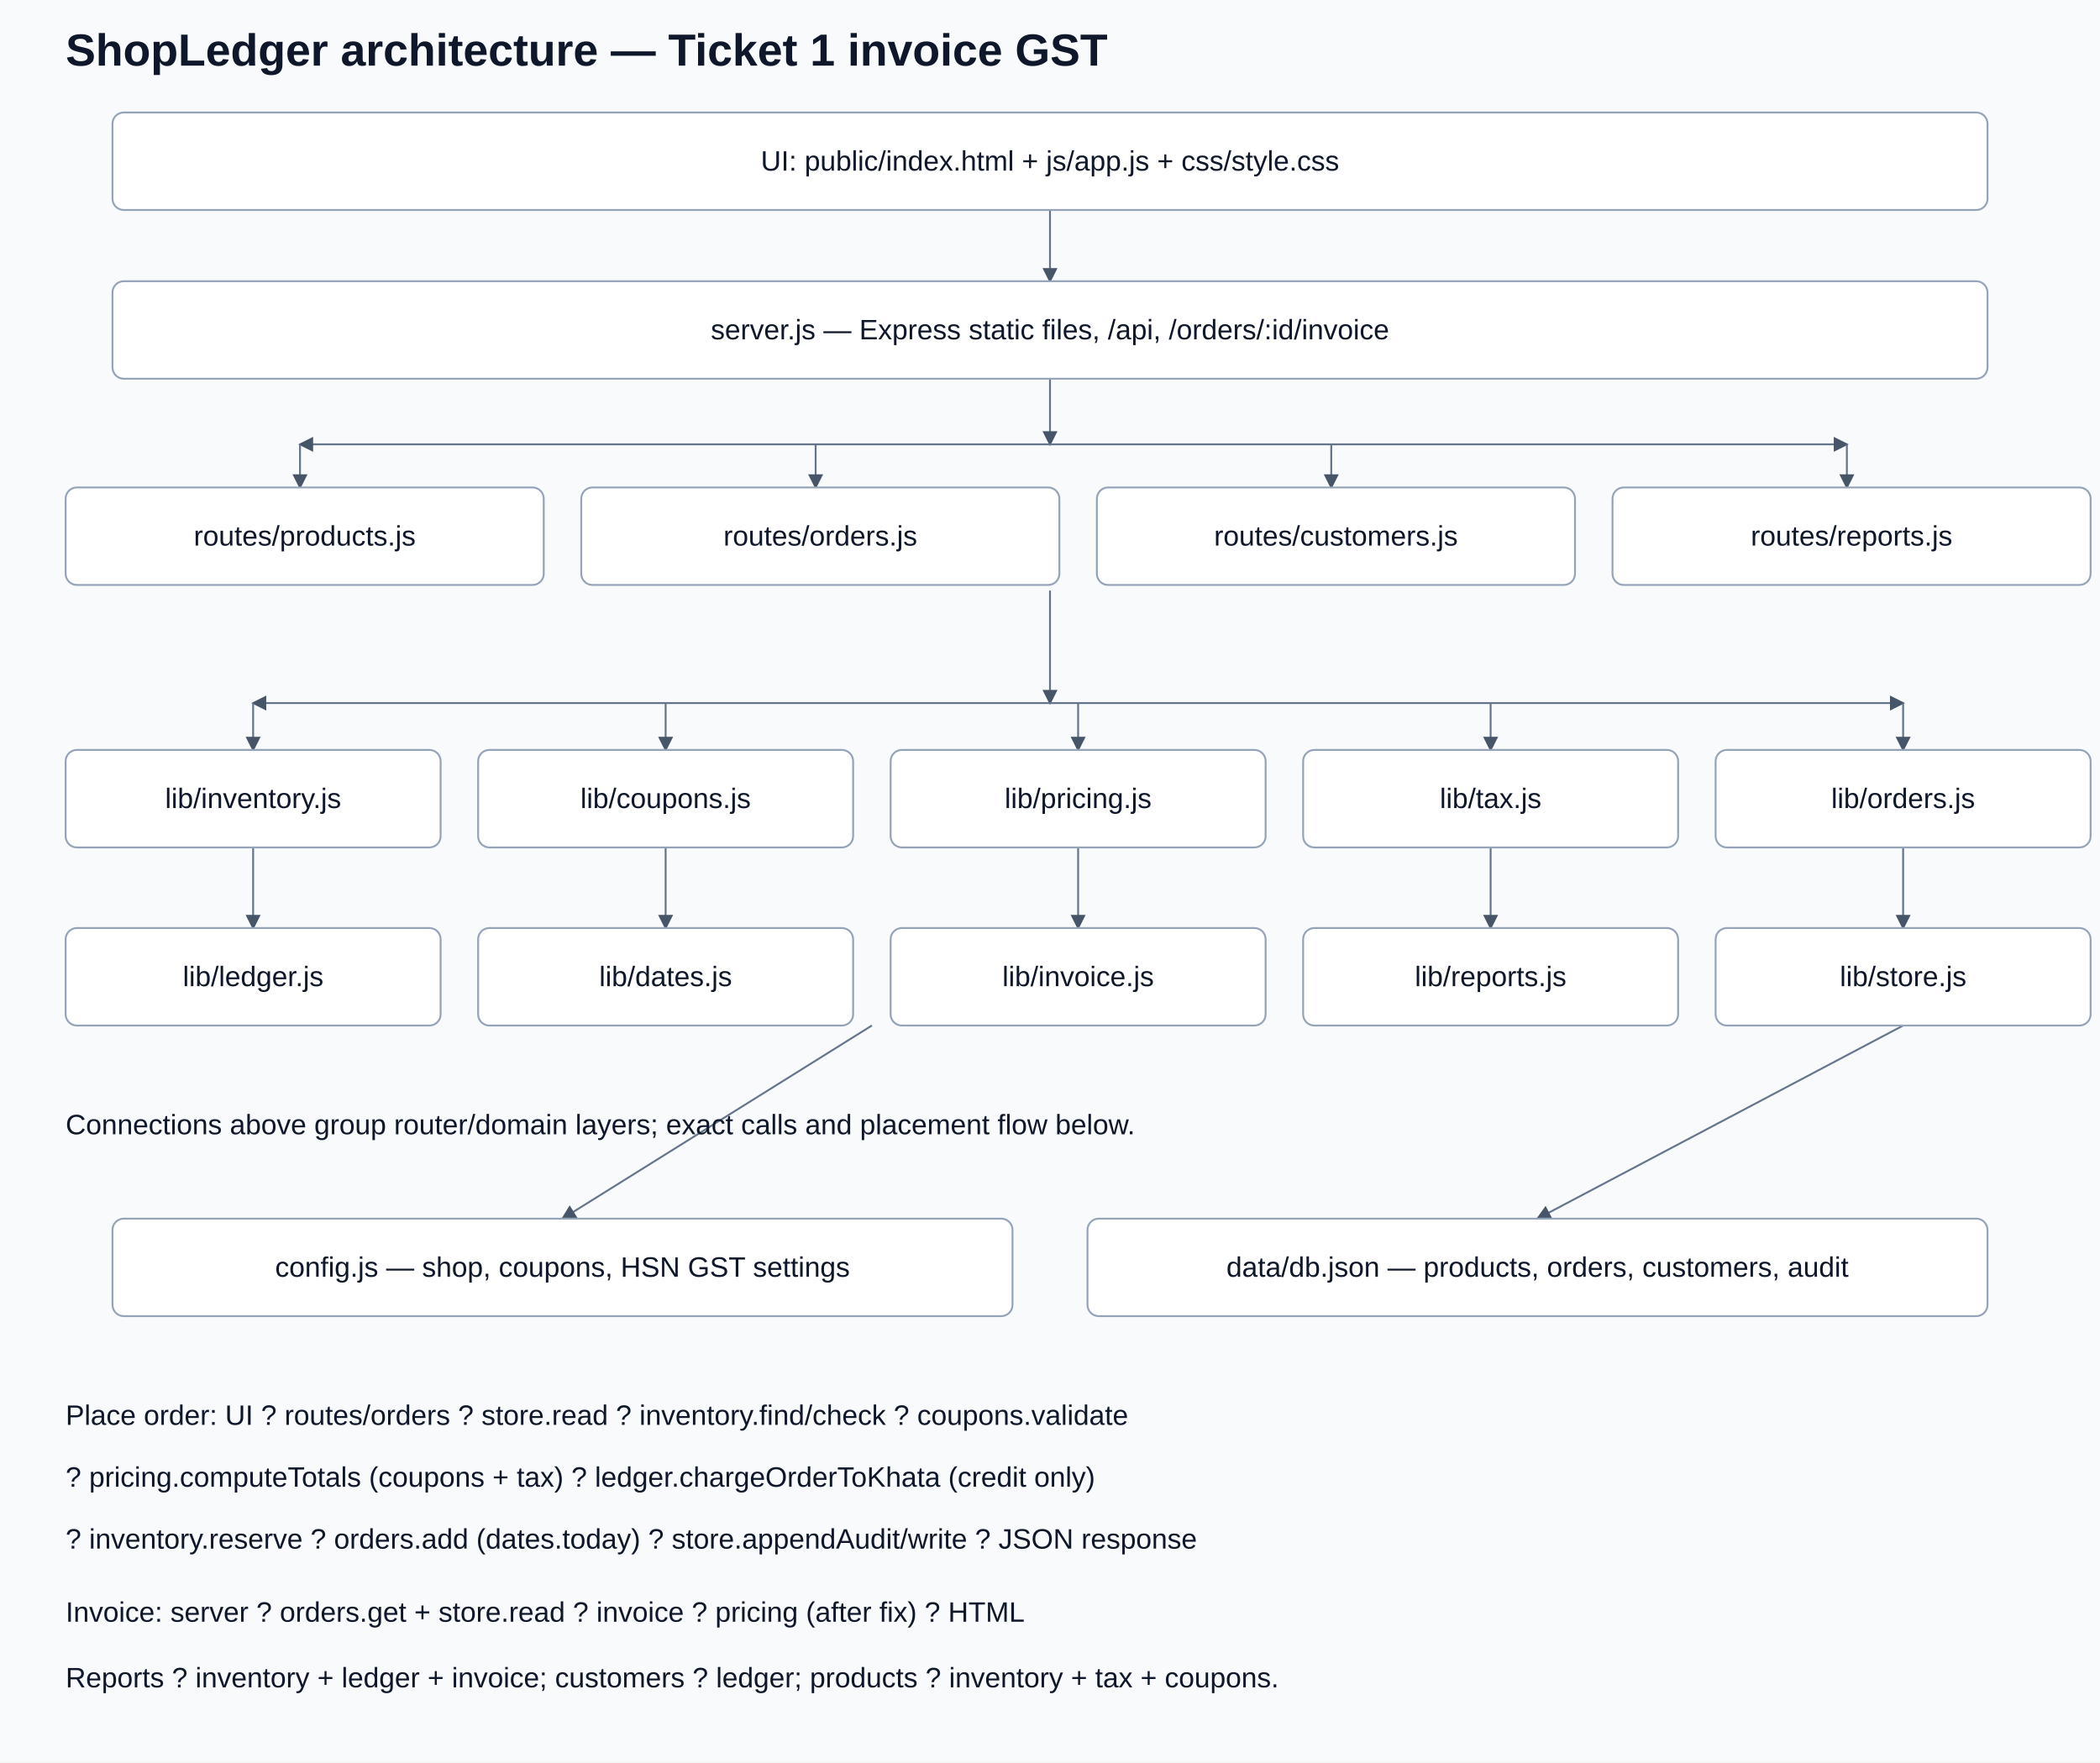
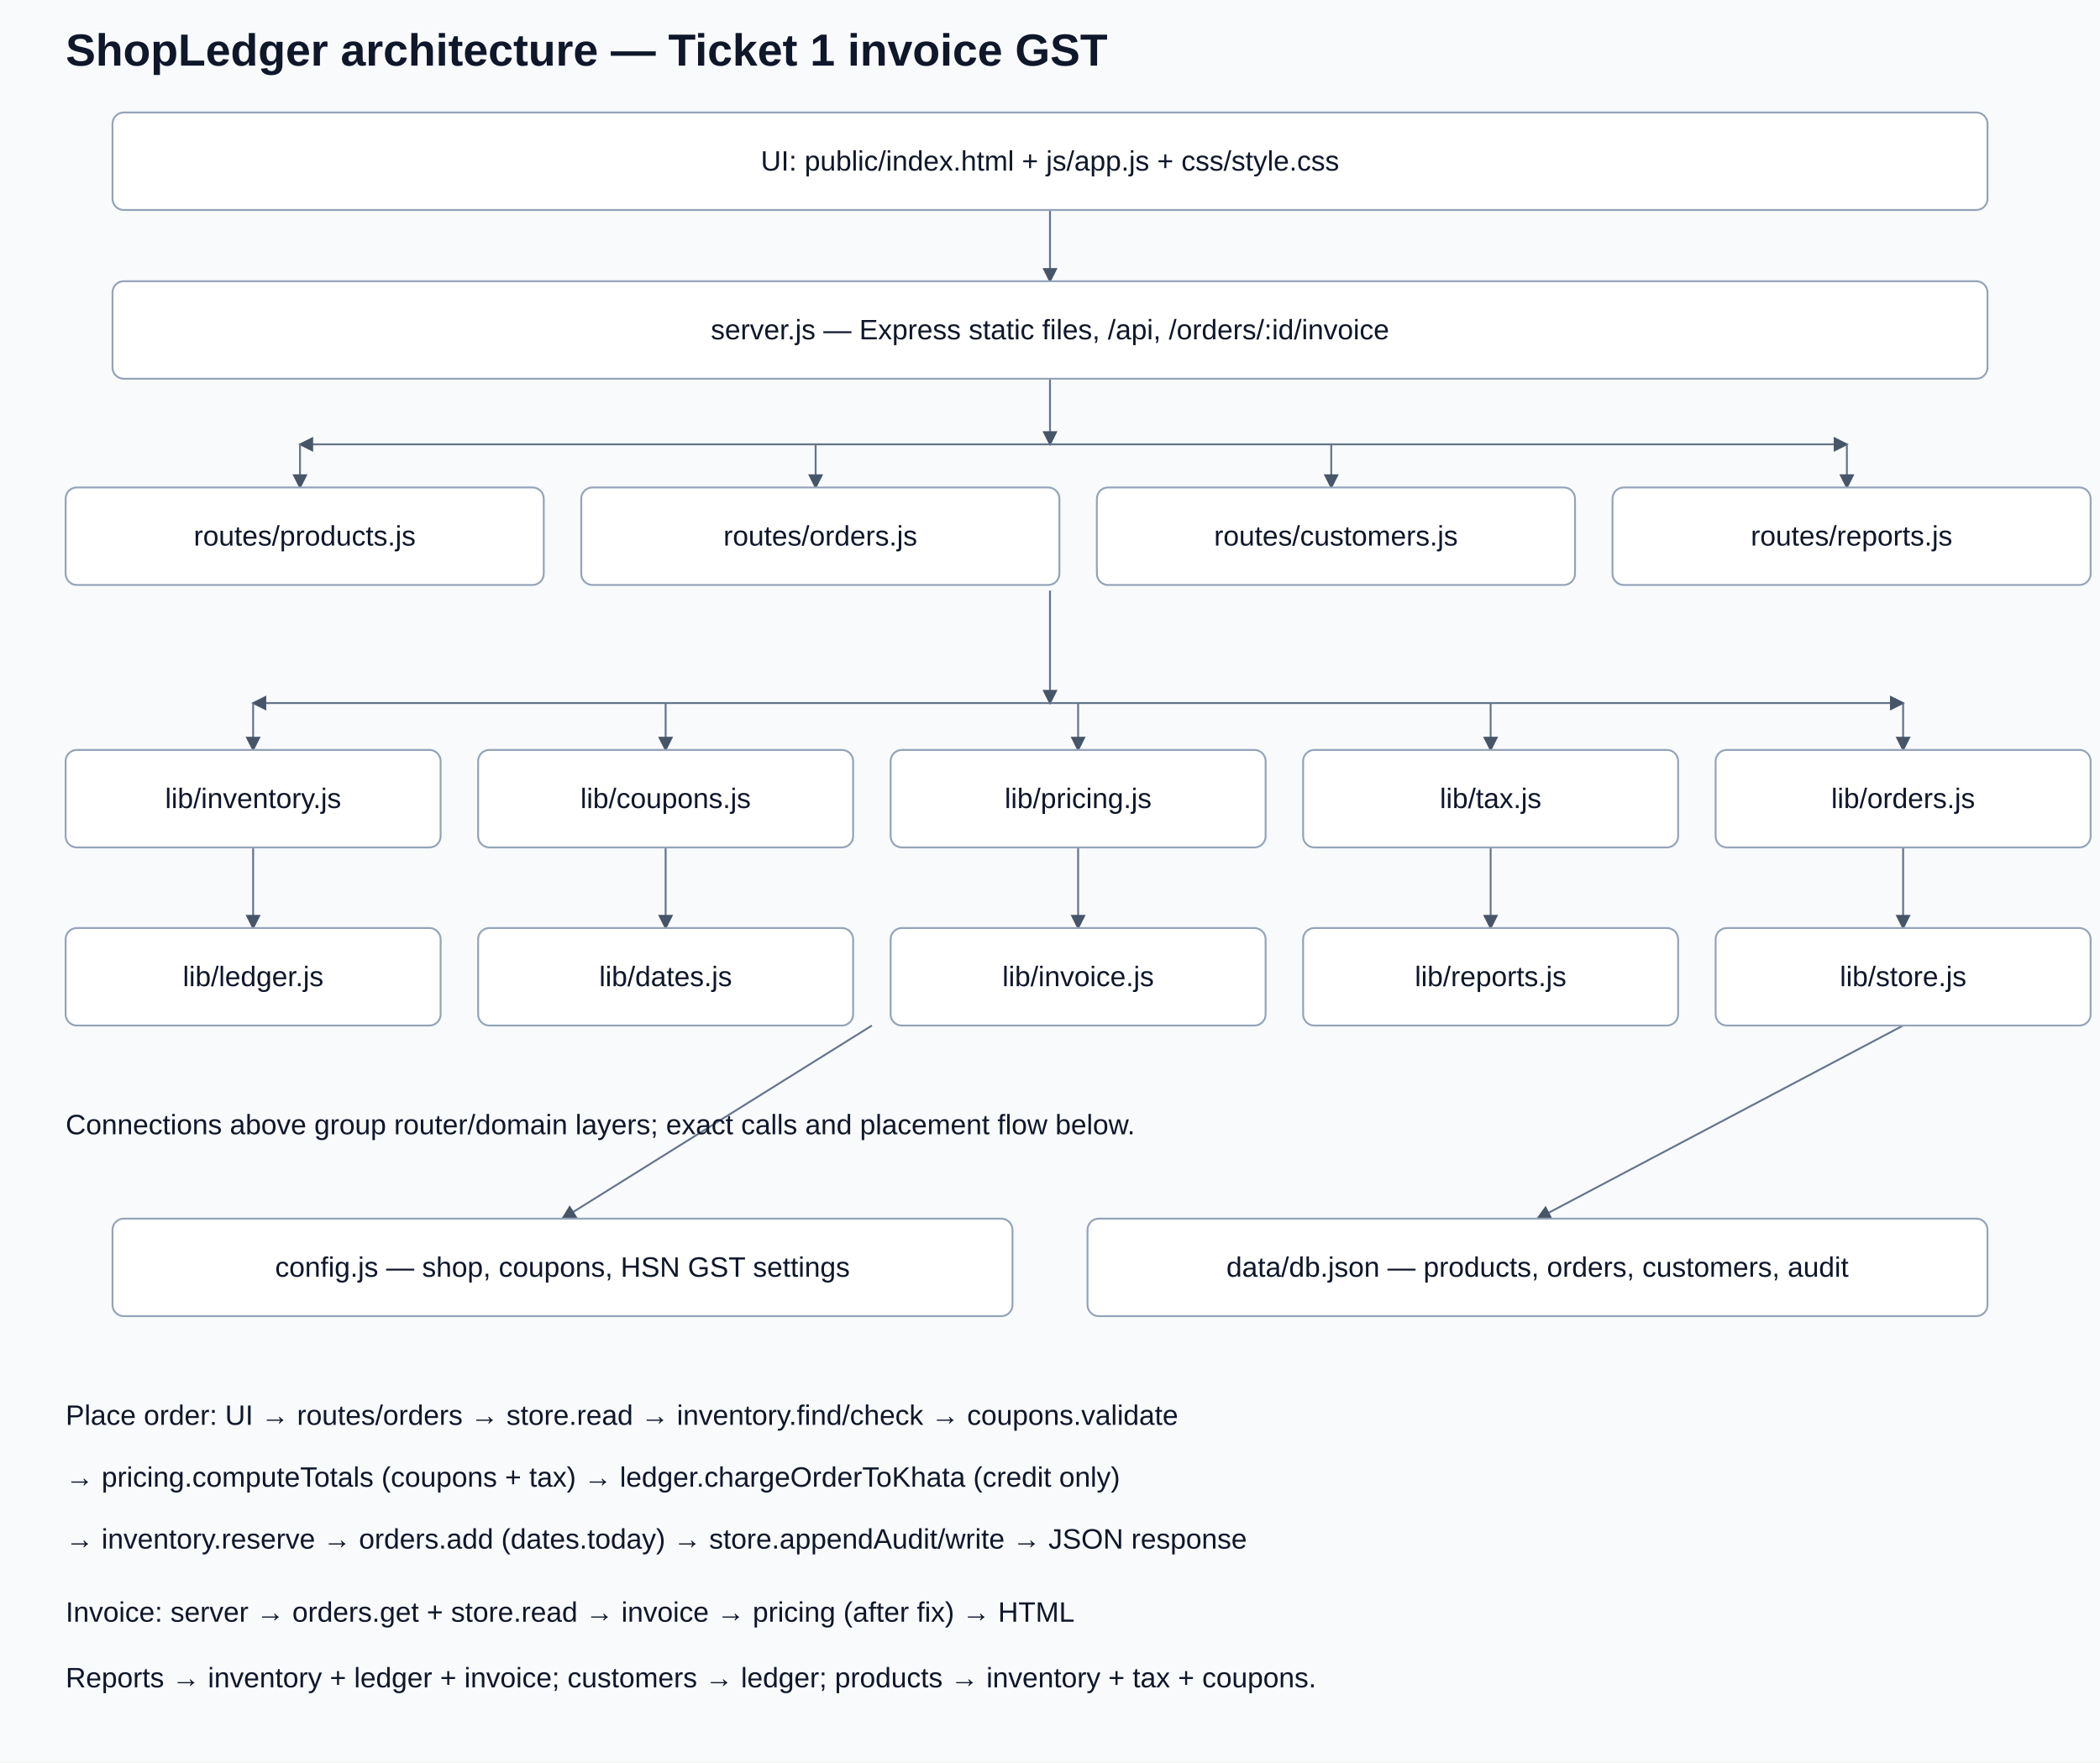
<svg xmlns="http://www.w3.org/2000/svg" width="1120" height="940" viewBox="0 0 1120 940">
  <rect width="1120" height="940" fill="#f8fafc" />
  <style>text{font-family:Arial;fill:#0f172a;font-size:15px}.head{font-size:24px;font-weight:bold}</style>
  <text x="35" y="35" class="head">ShopLedger architecture — Ticket 1 invoice GST</text>
  <defs>
    <marker id="a" markerWidth="8" markerHeight="8" refX="7" refY="4" orient="auto">
      <path d="M0 0L8 4L0 8" fill="#475569" />
    </marker>
  </defs>
  <path d="M560 112 L560 150" stroke="#64748b" fill="none" marker-end="url(#a)" />
  <path d="M560 202 L560 237" stroke="#64748b" fill="none" marker-end="url(#a)" />
  <path d="M560 237 L160 237" stroke="#64748b" fill="none" marker-end="url(#a)" />
  <path d="M560 237 L985 237" stroke="#64748b" fill="none" marker-end="url(#a)" />
  <path d="M160 237 L160 260" stroke="#64748b" fill="none" marker-end="url(#a)" />
  <path d="M435 237 L435 260" stroke="#64748b" fill="none" marker-end="url(#a)" />
  <path d="M710 237 L710 260" stroke="#64748b" fill="none" marker-end="url(#a)" />
  <path d="M985 237 L985 260" stroke="#64748b" fill="none" marker-end="url(#a)" />
  <path d="M560 315 L560 375" stroke="#64748b" fill="none" marker-end="url(#a)" />
  <path d="M560 375 L135 375" stroke="#64748b" fill="none" marker-end="url(#a)" />
  <path d="M560 375 L1015 375" stroke="#64748b" fill="none" marker-end="url(#a)" />
  <path d="M135 375 L135 400" stroke="#64748b" fill="none" marker-end="url(#a)" />
  <path d="M355 375 L355 400" stroke="#64748b" fill="none" marker-end="url(#a)" />
  <path d="M575 375 L575 400" stroke="#64748b" fill="none" marker-end="url(#a)" />
  <path d="M795 375 L795 400" stroke="#64748b" fill="none" marker-end="url(#a)" />
  <path d="M1015 375 L1015 400" stroke="#64748b" fill="none" marker-end="url(#a)" />
  <path d="M135 452 L135 495" stroke="#64748b" fill="none" marker-end="url(#a)" />
  <path d="M355 452 L355 495" stroke="#64748b" fill="none" marker-end="url(#a)" />
  <path d="M575 452 L575 495" stroke="#64748b" fill="none" marker-end="url(#a)" />
  <path d="M795 452 L795 495" stroke="#64748b" fill="none" marker-end="url(#a)" />
  <path d="M1015 452 L1015 495" stroke="#64748b" fill="none" marker-end="url(#a)" />
  <path d="M1015 547 L820 650" stroke="#64748b" fill="none" marker-end="url(#a)" />
  <path d="M465 547 L300 650" stroke="#64748b" fill="none" marker-end="url(#a)" />
  <rect x="60" y="60" width="1000" height="52" rx="6" fill="white" stroke="#94a3b8" />
  <text x="560.0" y="91" text-anchor="middle">UI: public/index.html + js/app.js + css/style.css</text>
  <rect x="60" y="150" width="1000" height="52" rx="6" fill="white" stroke="#94a3b8" />
  <text x="560.0" y="181" text-anchor="middle">server.js — Express static files, /api, /orders/:id/invoice</text>
  <rect x="35" y="260" width="255" height="52" rx="6" fill="white" stroke="#94a3b8" />
  <text x="162.5" y="291" text-anchor="middle">routes/products.js</text>
  <rect x="310" y="260" width="255" height="52" rx="6" fill="white" stroke="#94a3b8" />
  <text x="437.5" y="291" text-anchor="middle">routes/orders.js</text>
  <rect x="585" y="260" width="255" height="52" rx="6" fill="white" stroke="#94a3b8" />
  <text x="712.5" y="291" text-anchor="middle">routes/customers.js</text>
  <rect x="860" y="260" width="255" height="52" rx="6" fill="white" stroke="#94a3b8" />
  <text x="987.5" y="291" text-anchor="middle">routes/reports.js</text>
  <rect x="35" y="400" width="200" height="52" rx="6" fill="white" stroke="#94a3b8" />
  <text x="135.0" y="431" text-anchor="middle">lib/inventory.js</text>
  <rect x="255" y="400" width="200" height="52" rx="6" fill="white" stroke="#94a3b8" />
  <text x="355.0" y="431" text-anchor="middle">lib/coupons.js</text>
  <rect x="475" y="400" width="200" height="52" rx="6" fill="white" stroke="#94a3b8" />
  <text x="575.0" y="431" text-anchor="middle">lib/pricing.js</text>
  <rect x="695" y="400" width="200" height="52" rx="6" fill="white" stroke="#94a3b8" />
  <text x="795.0" y="431" text-anchor="middle">lib/tax.js</text>
  <rect x="915" y="400" width="200" height="52" rx="6" fill="white" stroke="#94a3b8" />
  <text x="1015.0" y="431" text-anchor="middle">lib/orders.js</text>
  <rect x="35" y="495" width="200" height="52" rx="6" fill="white" stroke="#94a3b8" />
  <text x="135.0" y="526" text-anchor="middle">lib/ledger.js</text>
  <rect x="255" y="495" width="200" height="52" rx="6" fill="white" stroke="#94a3b8" />
  <text x="355.0" y="526" text-anchor="middle">lib/dates.js</text>
  <rect x="475" y="495" width="200" height="52" rx="6" fill="white" stroke="#94a3b8" />
  <text x="575.0" y="526" text-anchor="middle">lib/invoice.js</text>
  <rect x="695" y="495" width="200" height="52" rx="6" fill="white" stroke="#94a3b8" />
  <text x="795.0" y="526" text-anchor="middle">lib/reports.js</text>
  <rect x="915" y="495" width="200" height="52" rx="6" fill="white" stroke="#94a3b8" />
  <text x="1015.0" y="526" text-anchor="middle">lib/store.js</text>
  <rect x="60" y="650" width="480" height="52" rx="6" fill="white" stroke="#94a3b8" />
  <text x="300.0" y="681" text-anchor="middle">config.js — shop, coupons, HSN GST settings</text>
  <rect x="580" y="650" width="480" height="52" rx="6" fill="white" stroke="#94a3b8" />
  <text x="820.0" y="681" text-anchor="middle">data/db.json — products, orders, customers, audit</text>
  <text x="35" y="605">Connections above group router/domain layers; exact calls and placement flow below.</text>
-   <text x="35" y="760">Place order: UI ? routes/orders ? store.read ? inventory.find/check ? coupons.validate</text>
-   <text x="35" y="793">? pricing.computeTotals (coupons + tax) ? ledger.chargeOrderToKhata (credit only)</text>
-   <text x="35" y="826">? inventory.reserve ? orders.add (dates.today) ? store.appendAudit/write ? JSON response</text>
-   <text x="35" y="865">Invoice: server ? orders.get + store.read ? invoice ? pricing (after fix) ? HTML</text>
-   <text x="35" y="900">Reports ? inventory + ledger + invoice; customers ? ledger; products ? inventory + tax + coupons.</text>
+   <text x="35" y="760">Place order: UI → routes/orders → store.read → inventory.find/check → coupons.validate</text>
+   <text x="35" y="793">→ pricing.computeTotals (coupons + tax) → ledger.chargeOrderToKhata (credit only)</text>
+   <text x="35" y="826">→ inventory.reserve → orders.add (dates.today) → store.appendAudit/write → JSON response</text>
+   <text x="35" y="865">Invoice: server → orders.get + store.read → invoice → pricing (after fix) → HTML</text>
+   <text x="35" y="900">Reports → inventory + ledger + invoice; customers → ledger; products → inventory + tax + coupons.</text>
</svg>
